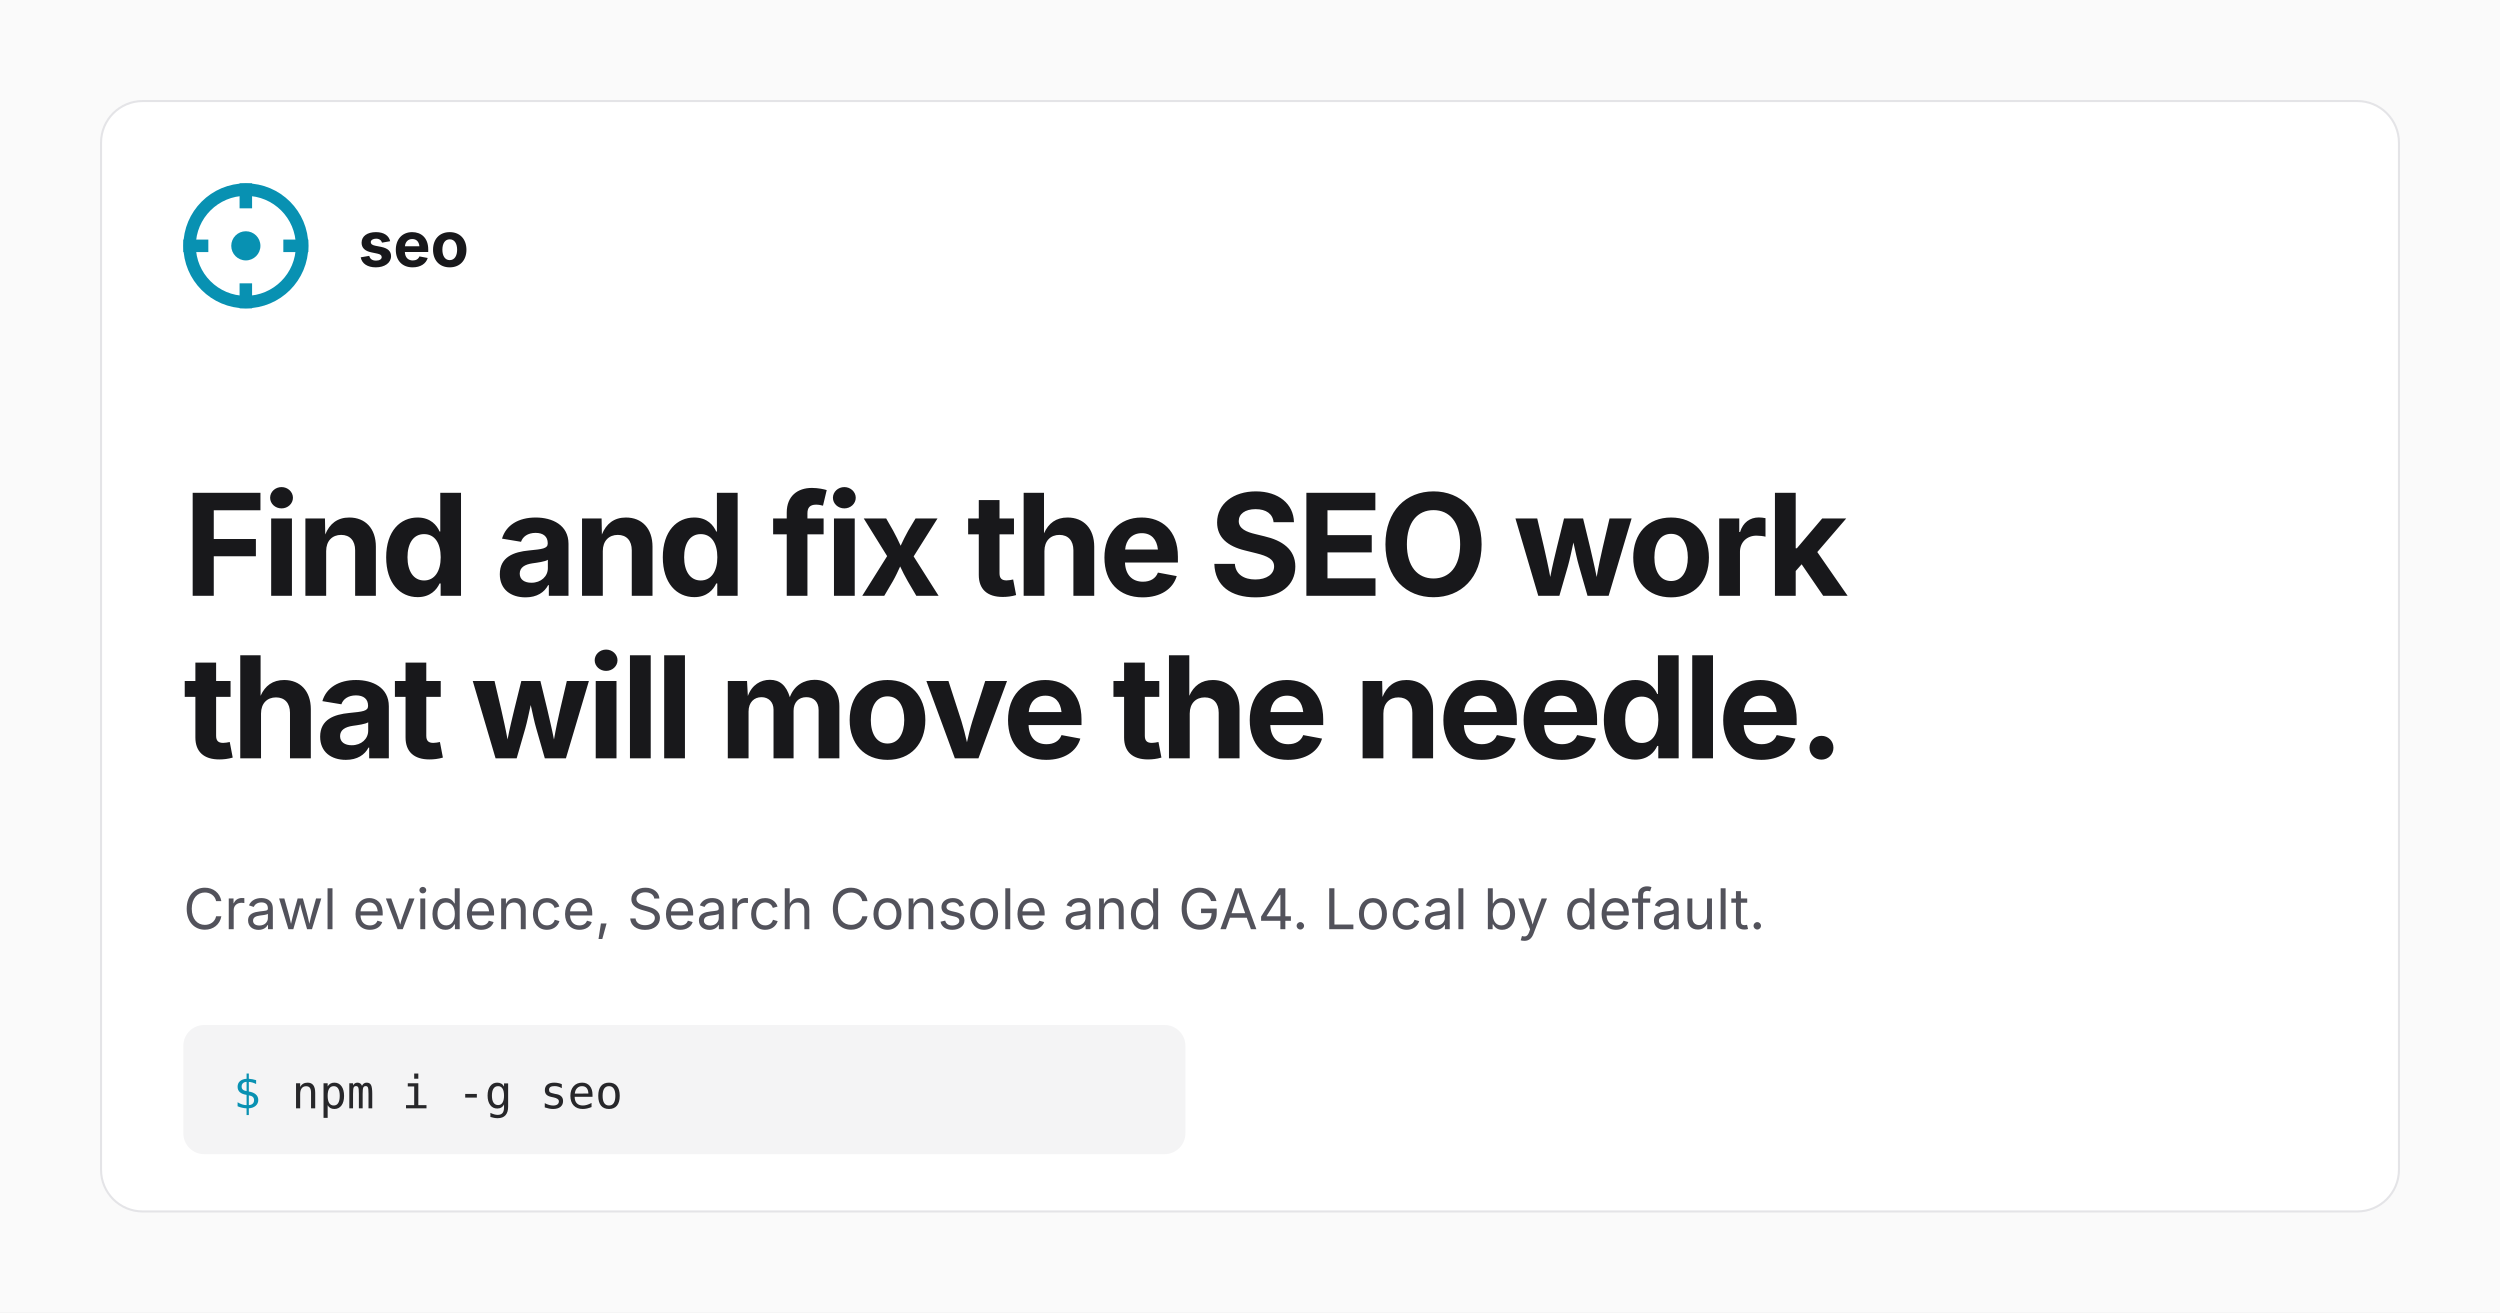
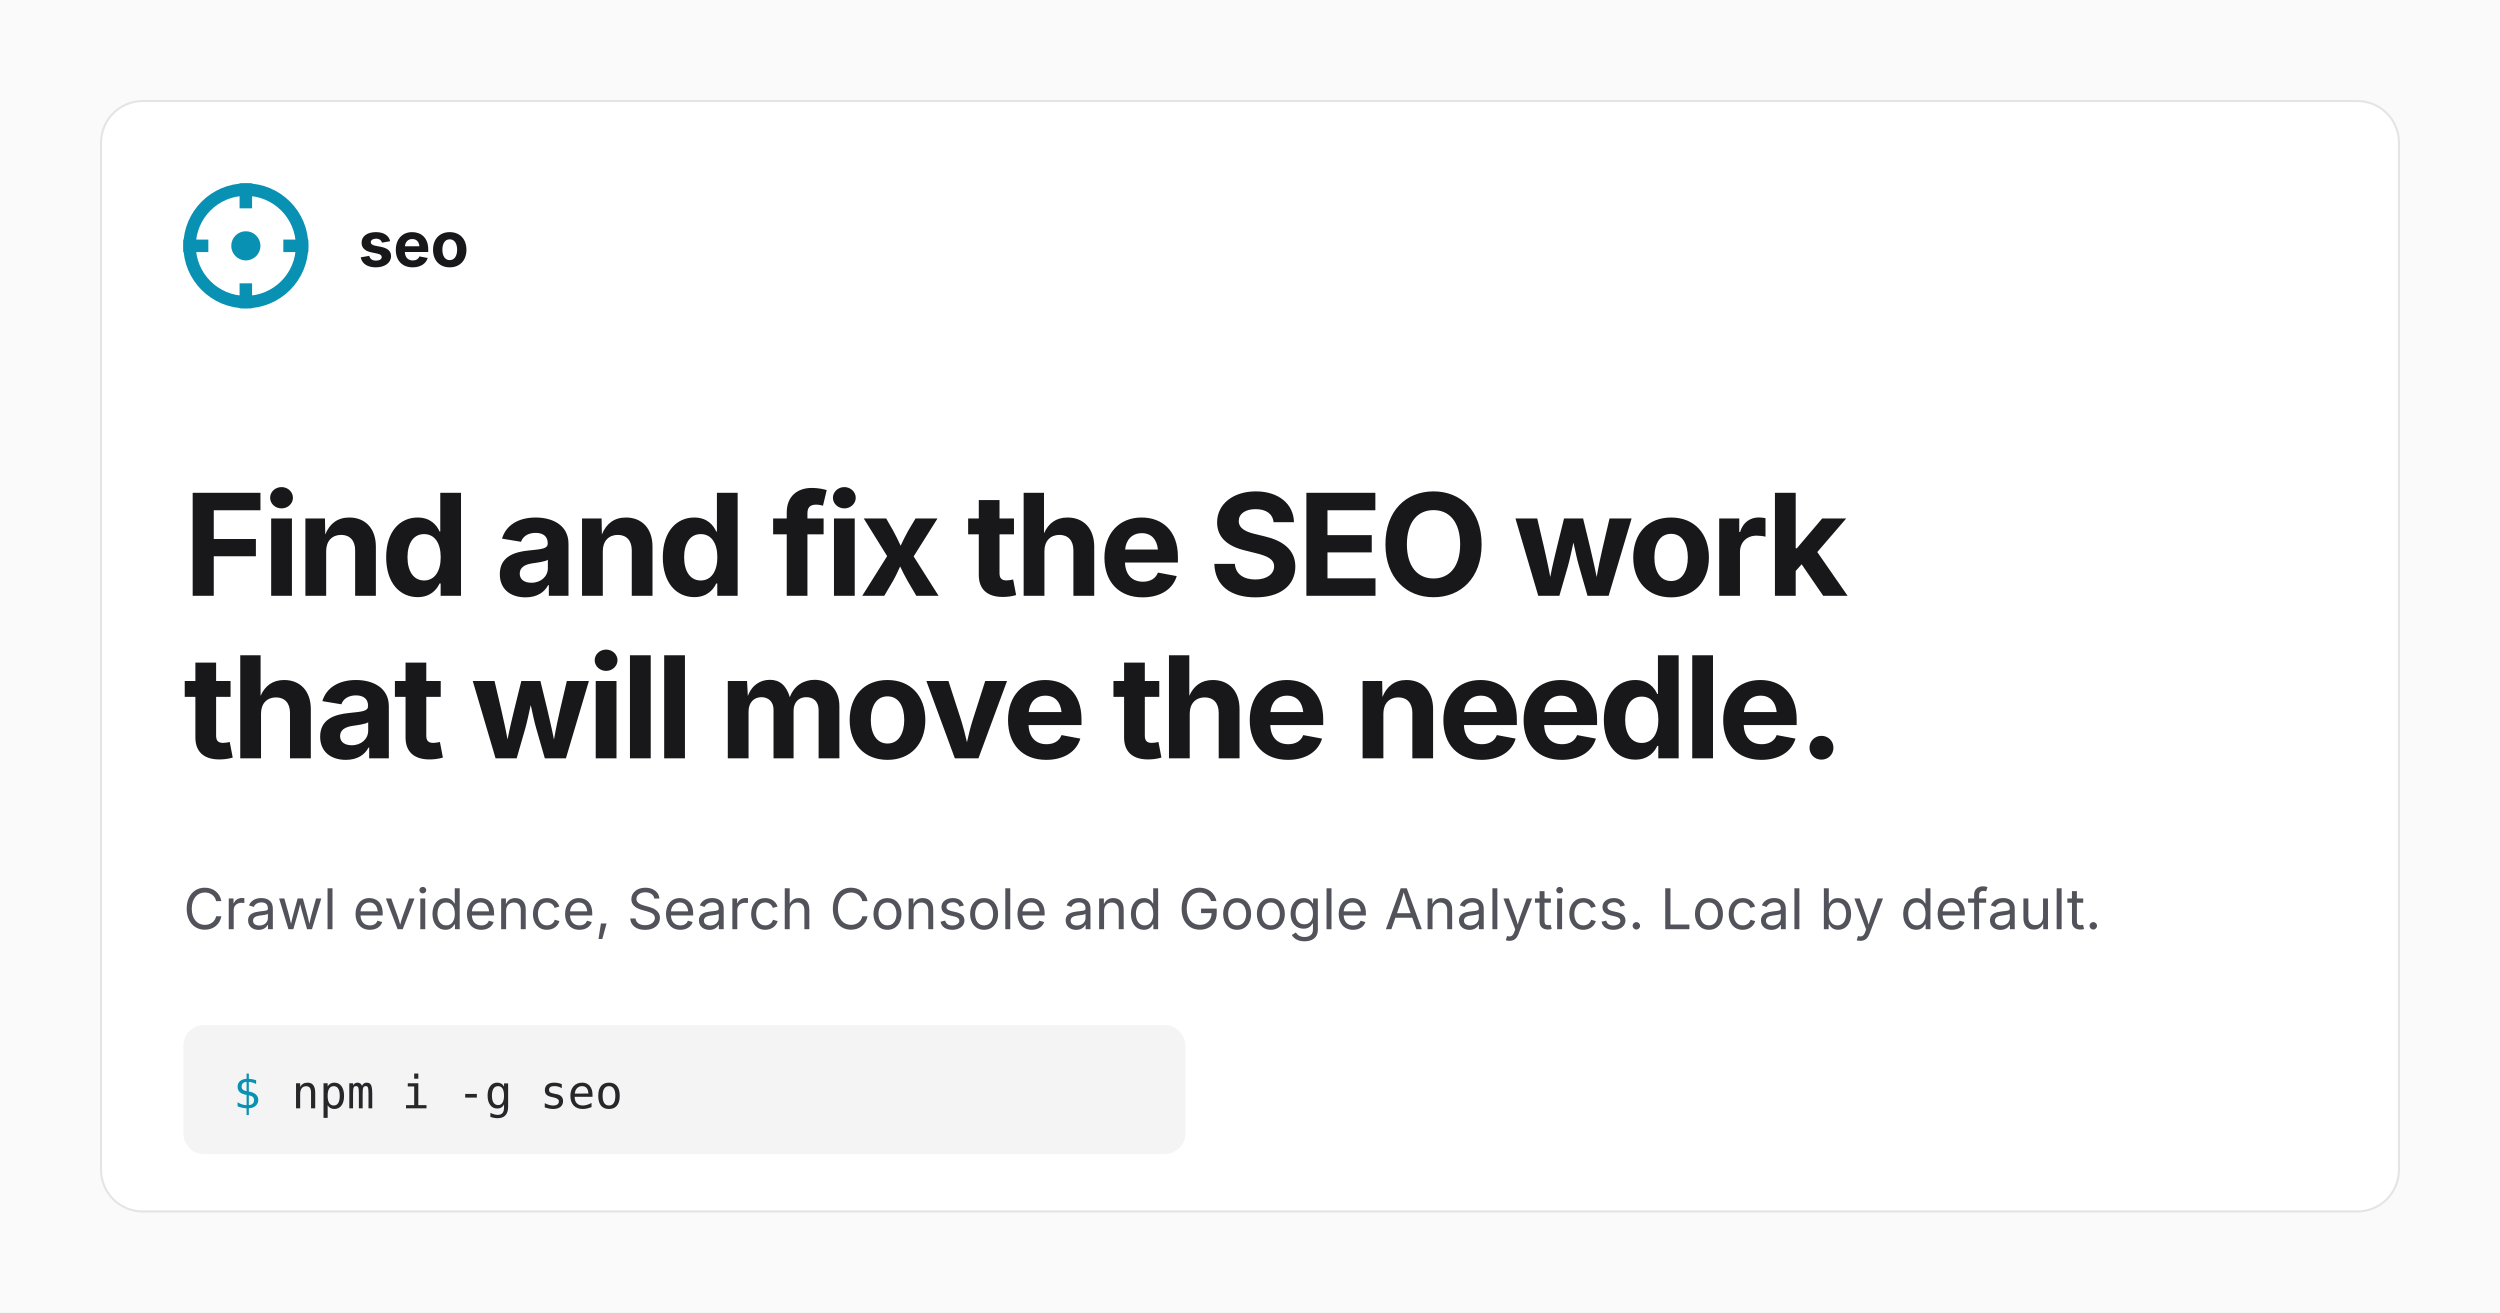
<svg xmlns="http://www.w3.org/2000/svg" width="1200" height="630" viewBox="0 0 1200 630">
  <rect width="1200" height="630" fill="#fafafa" />
  <rect x="48.5" y="48.5" width="1103" height="533" rx="20" fill="#ffffff" stroke="#e4e4e7" />
  <g transform="translate(88 88)">
    <circle cx="30" cy="30" r="27" fill="none" stroke="#0891b2" stroke-width="6" />
    <circle cx="30" cy="30" r="7" fill="#0891b2" />
    <path d="M30 0v12M30 48v12M0 30h12M48 30h12" stroke="#0891b2" stroke-width="6" />
  </g>
  <text x="172" y="128" fill="#18181b" font-family="Inter, Arial, sans-serif" font-size="30" font-weight="650">seo</text>
  <text x="88" y="286" fill="#18181b" font-family="Inter, Arial, sans-serif" font-size="68" font-weight="680" letter-spacing="-2">Find and fix the SEO work</text>
  <text x="88" y="364" fill="#18181b" font-family="Inter, Arial, sans-serif" font-size="68" font-weight="680" letter-spacing="-2">that will move the needle.</text>
-   <text x="88" y="446" fill="#52525b" font-family="Inter, Arial, sans-serif" font-size="27">Crawl evidence, Search Console and GA4. Local by default.</text>
+   <text x="88" y="446" fill="#52525b" font-family="Inter, Arial, sans-serif" font-size="27">Crawl evidence, Search Console and Google Analytics. Local by default.</text>
  <rect x="88" y="492" width="481" height="62" rx="10" fill="#f4f4f5" />
  <text x="112" y="532" fill="#0891b2" font-family="JetBrains Mono, Menlo, monospace" font-size="22">$</text>
  <text x="140" y="532" fill="#27272a" font-family="JetBrains Mono, Menlo, monospace" font-size="22">npm i -g seo</text>
</svg>
